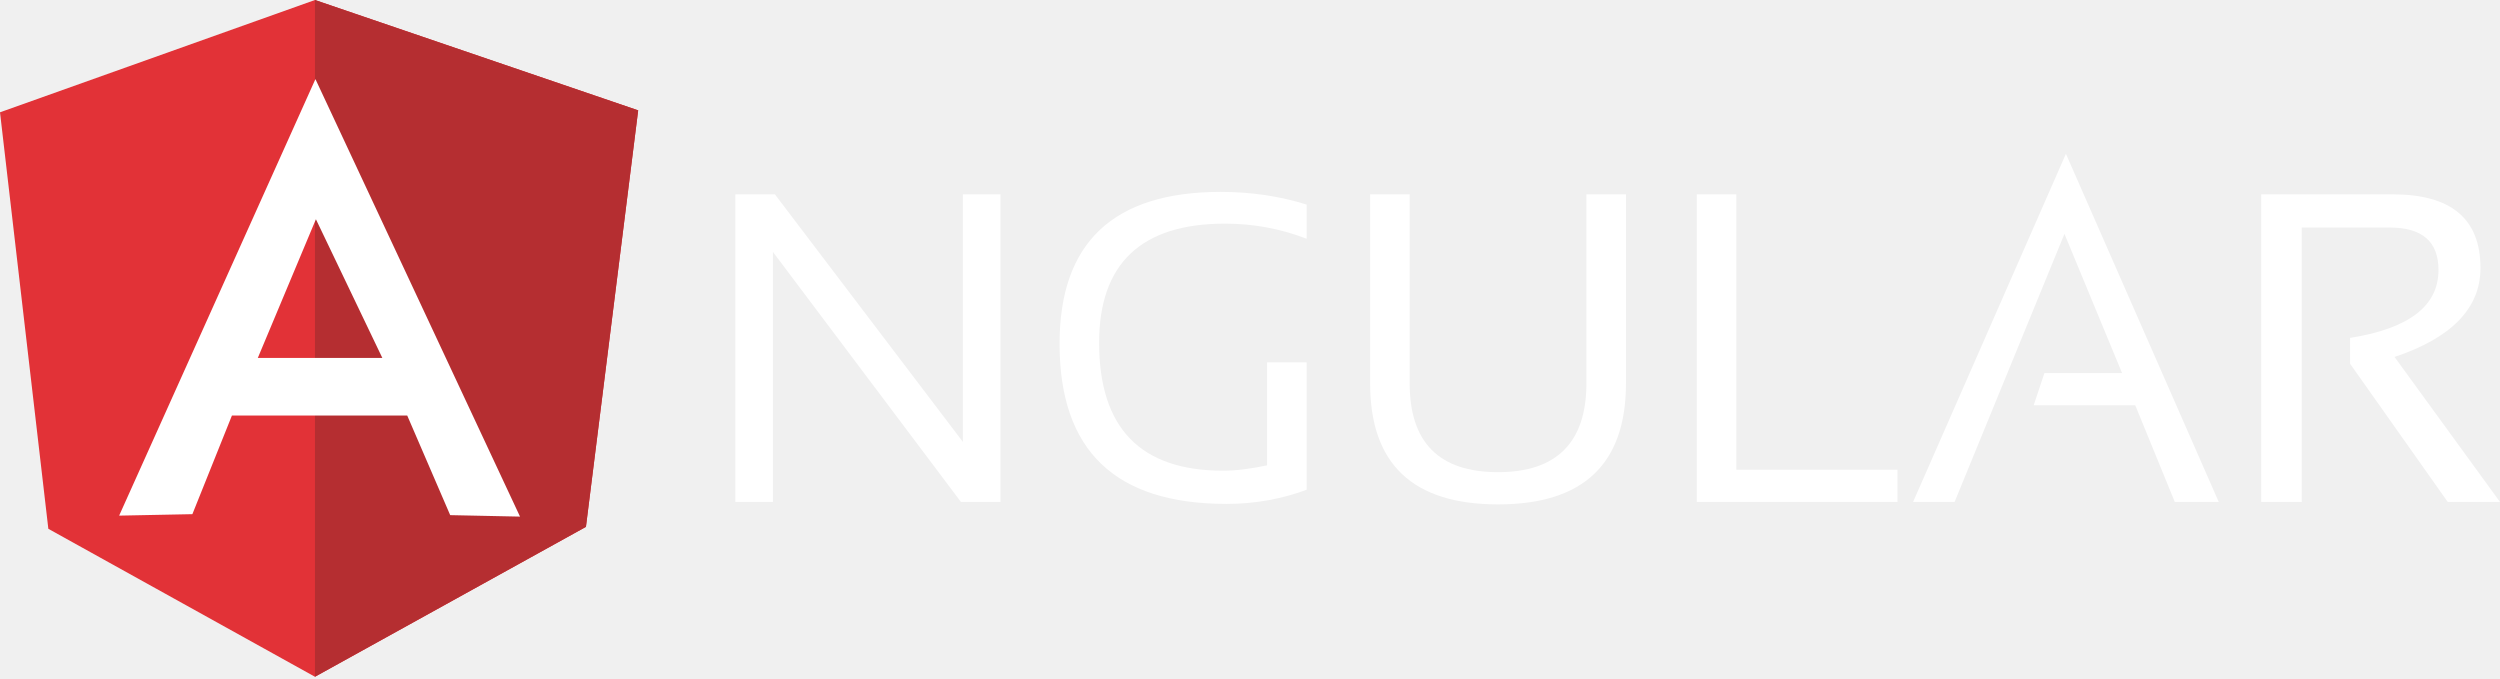
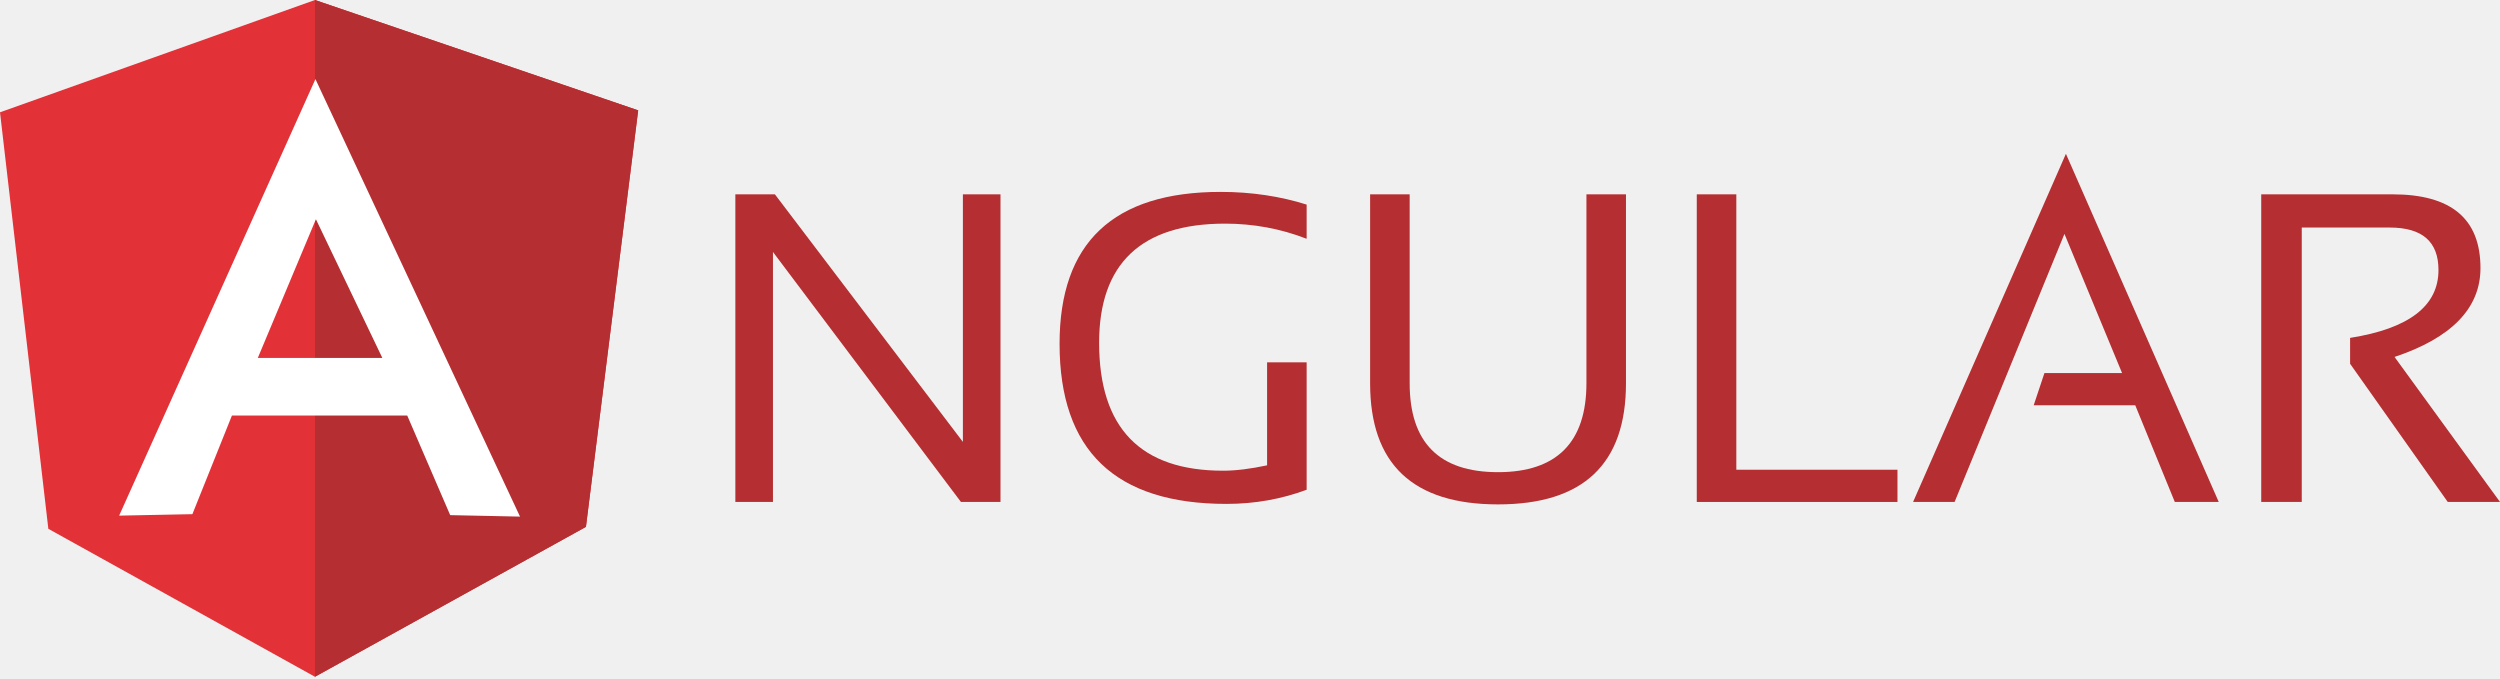
- <svg xmlns="http://www.w3.org/2000/svg" width="512px" height="139px" viewBox="0 0 512 139" version="1.1" preserveAspectRatio="xMidYMid">
-   <g>
-     <g transform="translate(150, 31)" fill="#FFFFFF">
-       <path d="M0.6,71.8 L0.6,8.8 L8.7,8.8 L47.2,59.5 L47.2,8.8 L54.9,8.8 L54.9,71.8 L46.8,71.8 L8.3,20.6 L8.3,71.8 L0.6,71.8 L0.6,71.8 Z" />
-       <path d="M117.6,69.3 C112.5,71.2 107,72.2 101.2,72.2 C78.4,72.2 67,61.3 67,39.4 C67,18.7 78,8.3 100,8.3 C106.3,8.3 112.2,9.2 117.6,10.9 L117.6,17.9 C112.2,15.8 106.6,14.8 100.9,14.8 C83.7,14.8 75.1,23 75.1,39.2 C75.1,56.7 83.6,65.4 100.5,65.4 C103.2,65.4 106.2,65 109.5,64.3 L109.5,43.2 L117.6,43.2 L117.6,69.3 L117.6,69.3 Z" />
-       <path d="M130.6,47.5 L130.6,8.8 L138.7,8.8 L138.7,47.5 C138.7,59.6 144.7,65.7 156.8,65.7 C168.8,65.7 174.9,59.6 174.9,47.5 L174.9,8.8 L183,8.8 L183,47.5 C183,64 174.3,72.3 156.8,72.3 C139.3,72.3 130.6,64 130.6,47.5 L130.6,47.5 L130.6,47.5 Z" />
-       <path d="M205.6,8.8 L205.6,65.2 L238.6,65.2 L238.6,71.8 L197.5,71.8 L197.5,8.8 L205.6,8.8 L205.6,8.8 Z" />
-       <path d="M250.3,71.8 L241.8,71.8 L273.1,0.5 L304.4,71.8 L295.4,71.8 L287.3,52 L266.5,52 L268.7,45.4 L284.6,45.4 L272.8,16.9 L250.3,71.8 L250.3,71.8 Z" />
-       <path d="M313.1,71.8 L313.1,8.8 L340,8.8 C352,8.8 358,13.8 358,23.9 C358,32.1 352.1,38.2 340.4,42.1 L362,71.8 L351.3,71.8 L331.3,43.5 L331.3,38.2 C343.3,36.3 349.4,31.7 349.4,24.3 C349.4,18.5 346.1,15.6 339.4,15.6 L321.4,15.6 L321.4,71.8 L313.1,71.8 L313.1,71.8 Z" />
-     </g>
+ <svg xmlns="http://www.w3.org/2000/svg" width="512px" height="139px" viewBox="0 0 512 139" version="1.1">
+   <defs />
+   <g stroke="none" stroke-width="1" fill="none" fill-rule="evenodd">
    <g>
-       <path d="M0,23 L64.5,0 L130.7,22.6 L120,107.9 L64.5,138.6 L9.9,108.3 L0,23 Z" fill="#E23237" />
-       <path d="M130.7,22.6 L64.5,0 L64.5,138.6 L120,107.9 L130.7,22.6 L130.7,22.6 Z" fill="#B52E31" />
-       <path d="M64.6,16.2 L64.6,16.2 L24.4,105.6 L39.4,105.3 L47.5,85.1 L64.6,85.1 L83.4,85.1 L92.2,105.5 L106.5,105.8 L64.6,16.2 L64.6,16.2 Z M64.7,44.9 L78.3,73.3 L65.3,73.3 L64.6,73.3 L52.8,73.3 L64.7,44.9 L64.7,44.9 Z" fill="#FFFFFF" />
+       <g transform="translate(150, 31)" fill="#B52E31">
+         <path d="M0.6,71.8 L0.6,8.8 L8.7,8.8 L47.2,59.5 L47.2,8.8 L54.9,8.8 L54.9,71.8 L46.8,71.8 L8.3,20.6 L8.3,71.8 L0.6,71.8 L0.6,71.8 Z" />
+         <path d="M117.6,69.3 C112.5,71.2 107,72.2 101.2,72.2 C78.4,72.2 67,61.3 67,39.4 C67,18.7 78,8.3 100,8.3 C106.3,8.3 112.2,9.2 117.6,10.9 L117.6,17.9 C112.2,15.8 106.6,14.8 100.9,14.8 C83.7,14.8 75.1,23 75.1,39.2 C75.1,56.7 83.6,65.4 100.5,65.4 C103.2,65.4 106.2,65 109.5,64.3 L109.5,43.2 L117.6,43.2 L117.6,69.3 L117.6,69.3 Z" />
+         <path d="M130.6,47.5 L130.6,8.8 L138.7,8.8 L138.7,47.5 C138.7,59.6 144.7,65.7 156.8,65.7 C168.8,65.7 174.9,59.6 174.9,47.5 L174.9,8.8 L183,8.8 L183,47.5 C183,64 174.3,72.3 156.8,72.3 C139.3,72.3 130.6,64 130.6,47.5 L130.6,47.5 L130.6,47.5 Z" />
+         <path d="M205.6,8.8 L205.6,65.2 L238.6,65.2 L238.6,71.8 L197.5,71.8 L197.5,8.8 L205.6,8.8 L205.6,8.8 Z" />
+         <path d="M250.3,71.8 L241.8,71.8 L273.1,0.5 L304.4,71.8 L295.4,71.8 L287.3,52 L266.5,52 L268.7,45.4 L284.6,45.4 L272.8,16.9 L250.3,71.8 L250.3,71.8 Z" />
+         <path d="M313.1,71.8 L313.1,8.8 L340,8.8 C352,8.8 358,13.8 358,23.9 C358,32.1 352.1,38.2 340.4,42.1 L362,71.8 L351.3,71.8 L331.3,43.5 L331.3,38.2 C343.3,36.3 349.4,31.7 349.4,24.3 C349.4,18.5 346.1,15.6 339.4,15.6 L321.4,15.6 L321.4,71.8 L313.1,71.8 L313.1,71.8 Z" />
+       </g>
+       <g>
+         <path d="M0,23 L64.5,0 L130.7,22.6 L120,107.9 L64.5,138.6 L9.9,108.3 L0,23 L0,23 Z" fill="#E23237" />
+         <path d="M130.7,22.6 L64.5,0 L64.5,138.6 L120,107.9 L130.7,22.6 L130.7,22.6 Z" fill="#B52E31" />
+         <path d="M64.6,16.2 L64.6,16.2 L24.4,105.6 L39.4,105.3 L47.5,85.1 L64.6,85.1 L83.4,85.1 L92.2,105.5 L106.5,105.8 L64.6,16.2 L64.6,16.2 Z M64.7,44.9 L78.3,73.3 L65.3,73.3 L64.6,73.3 L52.8,73.3 L64.7,44.9 L64.7,44.9 Z" fill="#FFFFFF" />
+       </g>
    </g>
  </g>
</svg>
